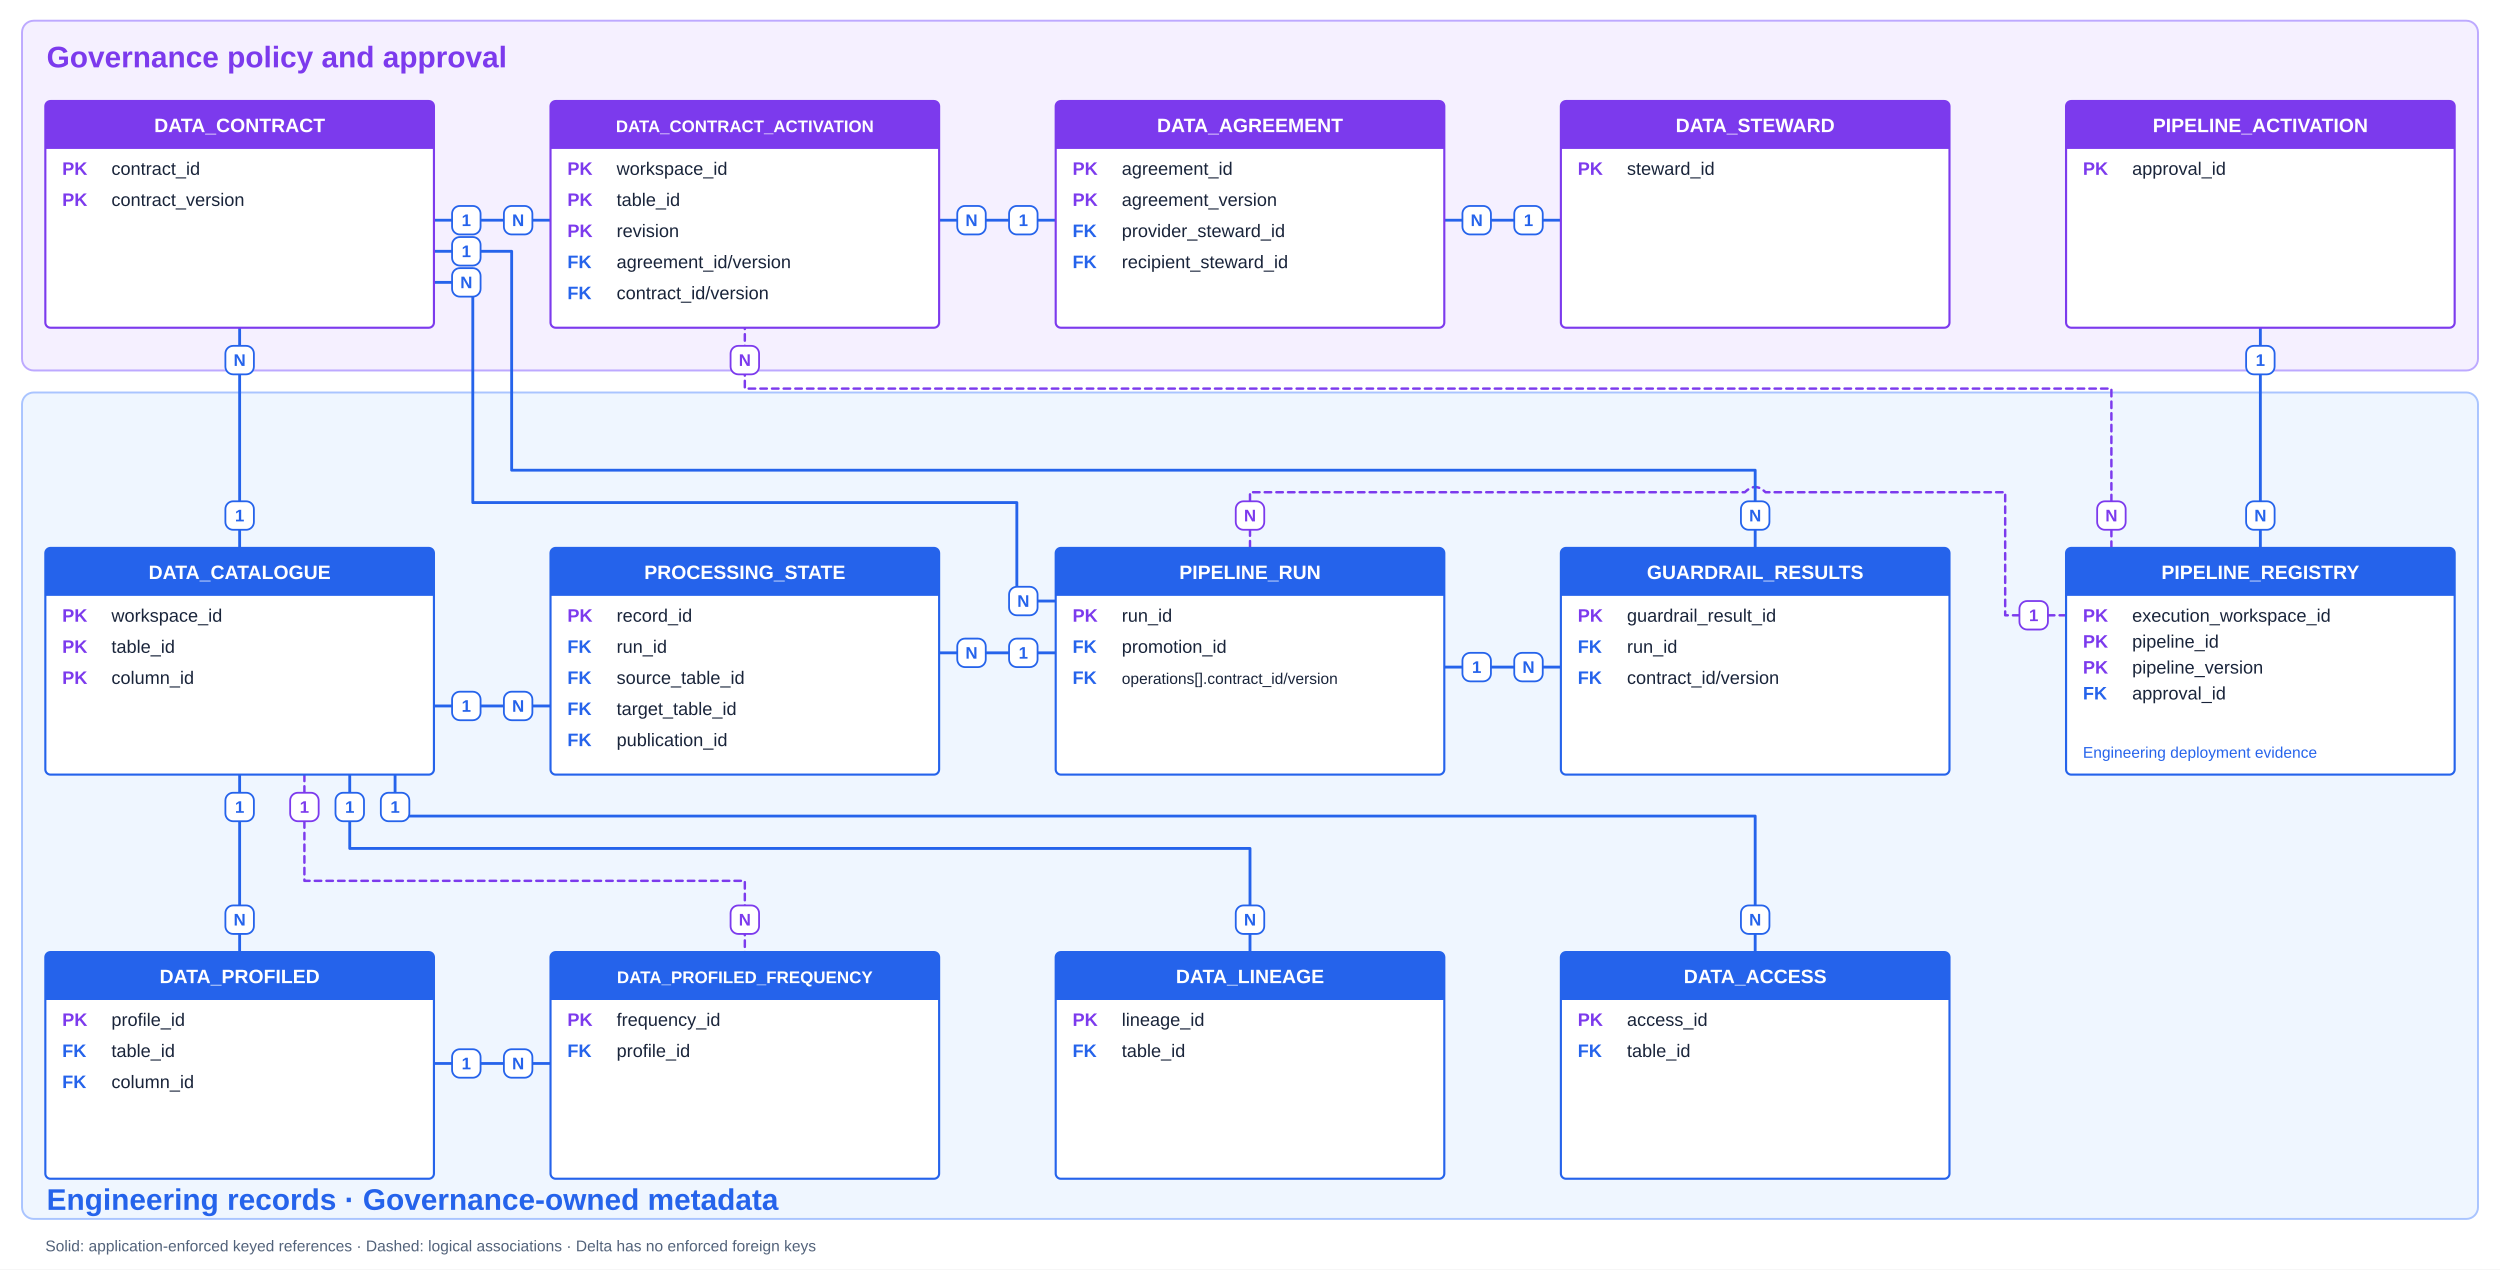
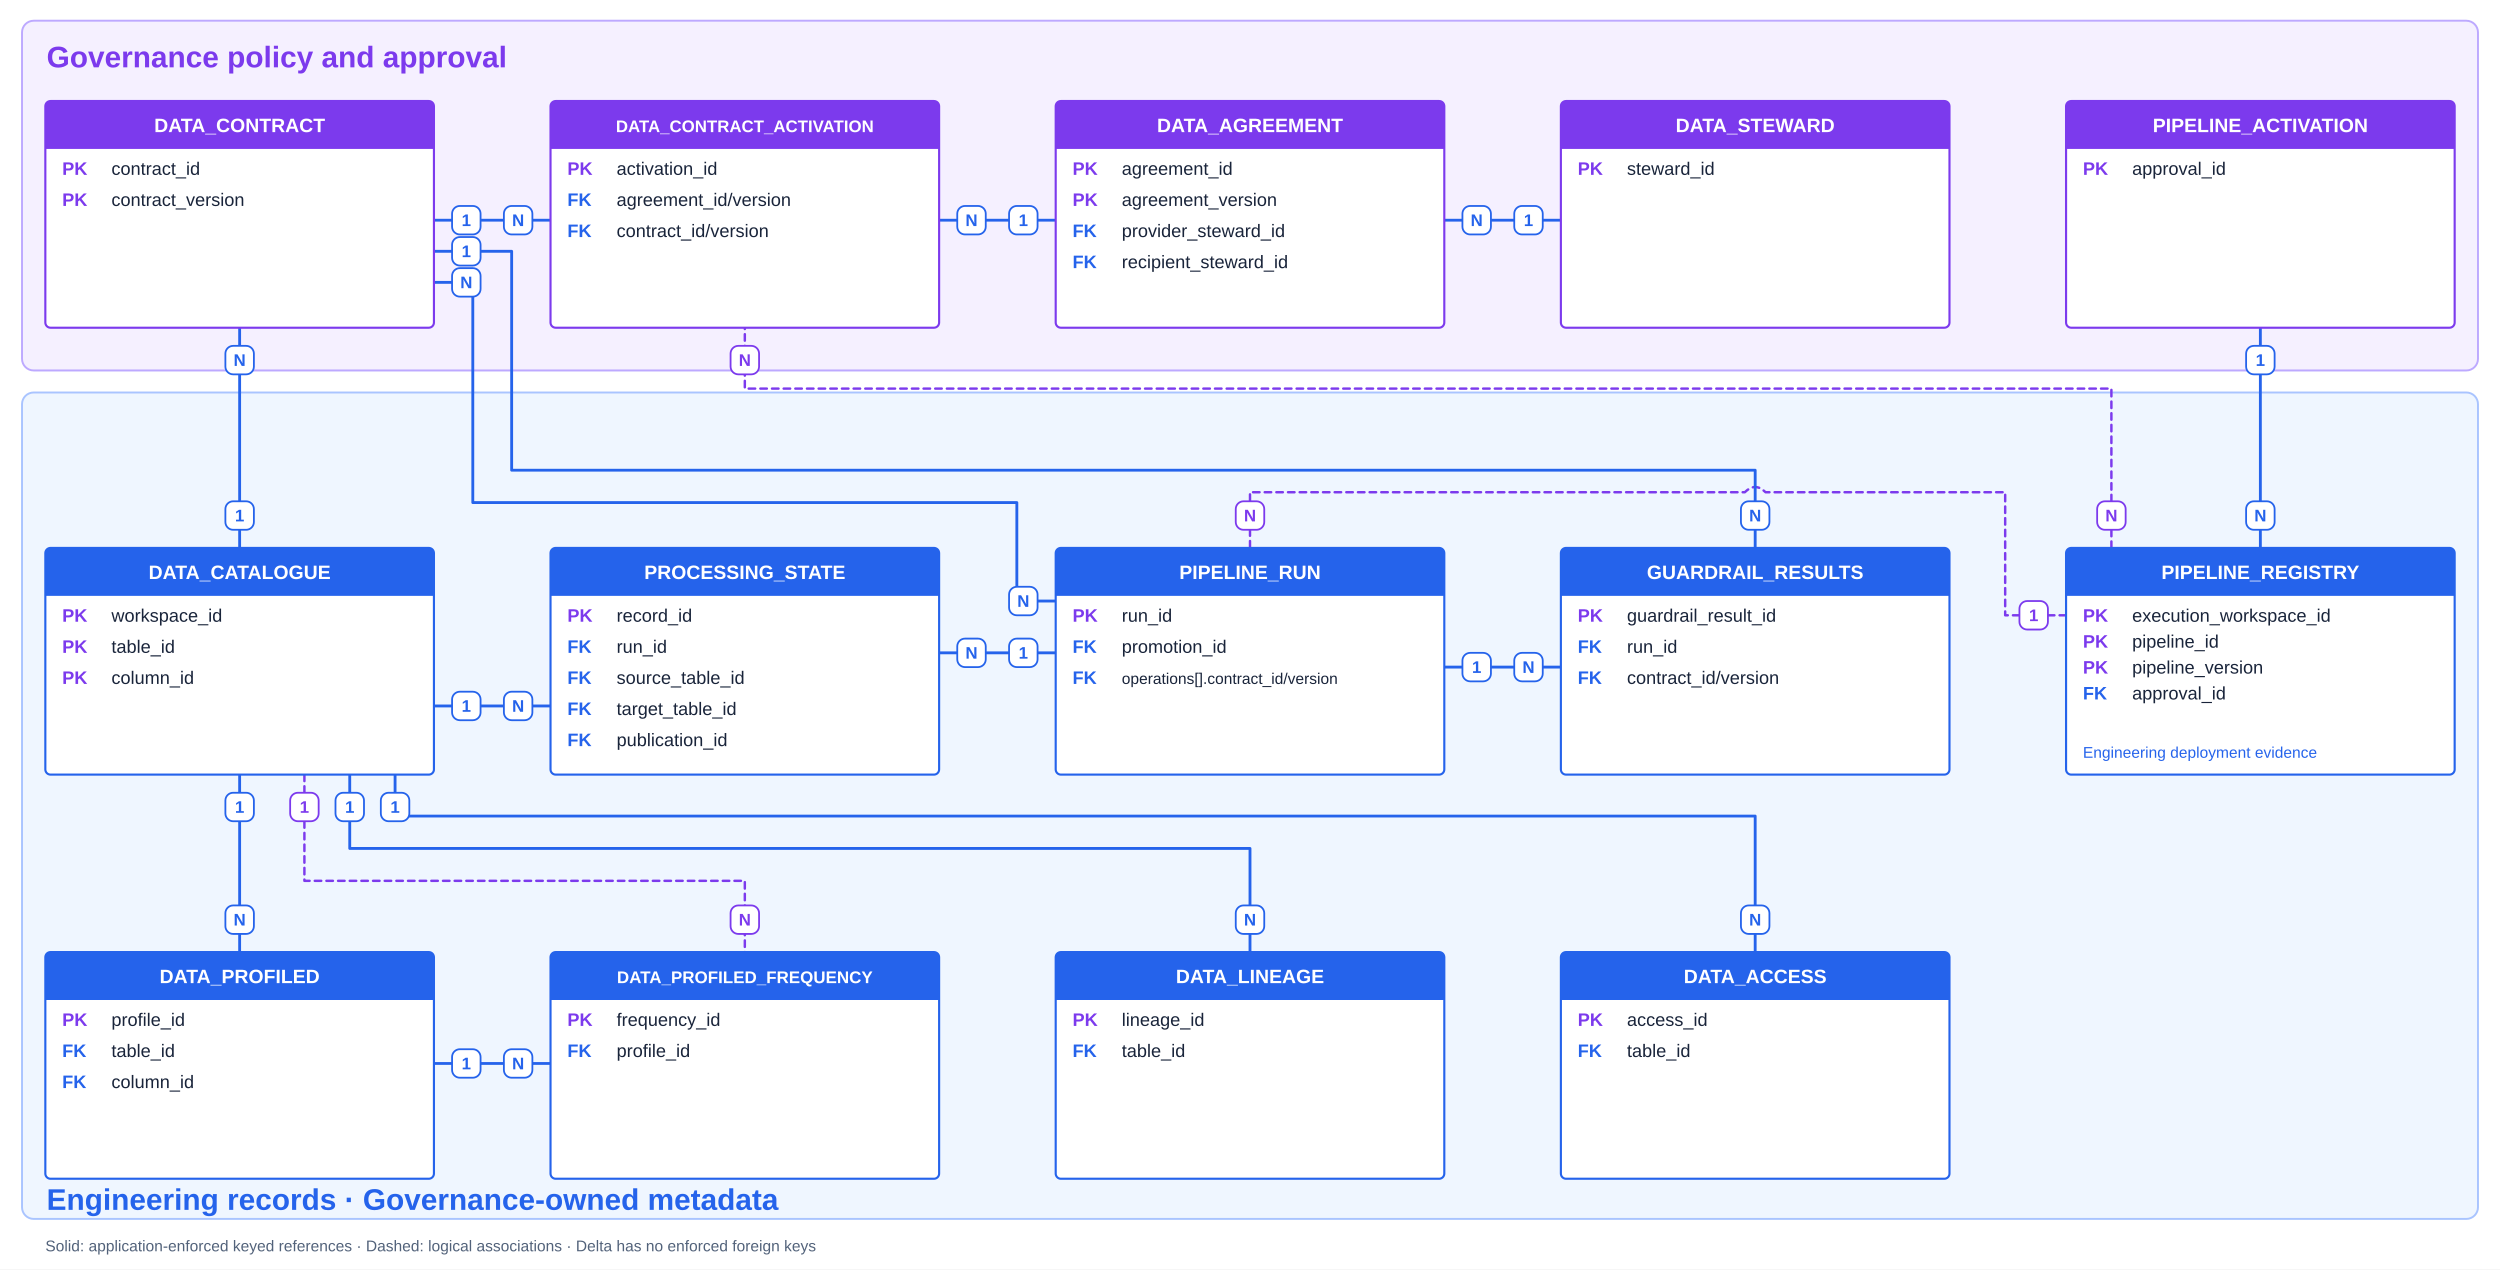
<svg xmlns="http://www.w3.org/2000/svg" xmlns:xlink="http://www.w3.org/1999/xlink" width="1930" height="980" viewBox="0 0 1930 980" role="img" aria-label="FabricOps metadata relationship diagram">
  <rect width="1930" height="980" fill="#FFFFFF" />
  <rect x="17" y="16" width="1896" height="270" rx="9" fill="#F5F0FF" stroke="#BDA9FF" stroke-width="1.5" />
  <rect x="17" y="303" width="1896" height="638" rx="9" fill="#EFF6FF" stroke="#A9C4FF" stroke-width="1.5" />
  <text x="36" y="52" font-size="23" font-family="Segoe UI, Arial, sans-serif" font-weight="700" fill="#7C3AED">Governance policy and approval</text>
  <text x="36" y="934" font-size="23" font-family="Segoe UI, Arial, sans-serif" font-weight="700" fill="#2563EB">Engineering records · Governance-owned metadata</text>
  <g id="metadata-er-relationships" aria-label="Metadata table relationships">
    <g class="metadata-er-relationship" data-from="DATA_STEWARD" data-to="DATA_AGREEMENT" data-cardinality="1-N" data-kind="physical">
      <path d="M1205 170H1115" fill="none" stroke="#2563EB" stroke-width="2.2" stroke-linecap="round" stroke-linejoin="round" />
      <rect x="1169" y="159" width="22" height="22" rx="6" fill="#FFFFFF" stroke="#2563EB" stroke-width="1.4" />
      <text x="1180" y="174.5" text-anchor="middle" font-size="13" font-weight="700" font-family="Segoe UI, Arial, sans-serif" fill="#2563EB">1</text>
      <rect x="1129" y="159" width="22" height="22" rx="6" fill="#FFFFFF" stroke="#2563EB" stroke-width="1.4" />
      <text x="1140" y="174.5" text-anchor="middle" font-size="13" font-weight="700" font-family="Segoe UI, Arial, sans-serif" fill="#2563EB">N</text>
    </g>
    <g class="metadata-er-relationship" data-from="DATA_AGREEMENT" data-to="DATA_CONTRACT_ACTIVATION" data-cardinality="1-N" data-kind="physical">
      <path d="M815 170H725" fill="none" stroke="#2563EB" stroke-width="2.2" stroke-linecap="round" stroke-linejoin="round" />
      <rect x="779" y="159" width="22" height="22" rx="6" fill="#FFFFFF" stroke="#2563EB" stroke-width="1.4" />
      <text x="790" y="174.5" text-anchor="middle" font-size="13" font-weight="700" font-family="Segoe UI, Arial, sans-serif" fill="#2563EB">1</text>
      <rect x="739" y="159" width="22" height="22" rx="6" fill="#FFFFFF" stroke="#2563EB" stroke-width="1.4" />
      <text x="750" y="174.5" text-anchor="middle" font-size="13" font-weight="700" font-family="Segoe UI, Arial, sans-serif" fill="#2563EB">N</text>
    </g>
    <g class="metadata-er-relationship" data-from="PIPELINE_ACTIVATION" data-to="PIPELINE_REGISTRY" data-cardinality="1-N" data-kind="physical">
      <path d="M1745 253V423" fill="none" stroke="#2563EB" stroke-width="2.2" stroke-linecap="round" stroke-linejoin="round" />
      <rect x="1734" y="267" width="22" height="22" rx="6" fill="#FFFFFF" stroke="#2563EB" stroke-width="1.4" />
      <text x="1745" y="282.5" text-anchor="middle" font-size="13" font-weight="700" font-family="Segoe UI, Arial, sans-serif" fill="#2563EB">1</text>
      <rect x="1734" y="387" width="22" height="22" rx="6" fill="#FFFFFF" stroke="#2563EB" stroke-width="1.4" />
      <text x="1745" y="402.5" text-anchor="middle" font-size="13" font-weight="700" font-family="Segoe UI, Arial, sans-serif" fill="#2563EB">N</text>
    </g>
    <g class="metadata-er-relationship" data-from="PIPELINE_REGISTRY" data-to="DATA_CONTRACT_ACTIVATION" data-cardinality="N-N" data-kind="logical">
      <path d="M1630 423V300H575V253" fill="none" stroke="#7C3AED" stroke-width="1.9" stroke-linecap="round" stroke-linejoin="round" stroke-dasharray="5 4" />
      <rect x="1619" y="387" width="22" height="22" rx="6" fill="#FFFFFF" stroke="#7C3AED" stroke-width="1.4" />
      <text x="1630" y="402.5" text-anchor="middle" font-size="13" font-weight="700" font-family="Segoe UI, Arial, sans-serif" fill="#7C3AED">N</text>
      <rect x="564" y="267" width="22" height="22" rx="6" fill="#FFFFFF" stroke="#7C3AED" stroke-width="1.4" />
      <text x="575" y="282.5" text-anchor="middle" font-size="13" font-weight="700" font-family="Segoe UI, Arial, sans-serif" fill="#7C3AED">N</text>
    </g>
    <g class="metadata-er-relationship" data-from="DATA_CONTRACT_ACTIVATION" data-to="DATA_CONTRACT" data-cardinality="N-1" data-kind="physical">
      <path d="M425 170H335" fill="none" stroke="#2563EB" stroke-width="2.2" stroke-linecap="round" stroke-linejoin="round" />
      <rect x="389" y="159" width="22" height="22" rx="6" fill="#FFFFFF" stroke="#2563EB" stroke-width="1.4" />
      <text x="400" y="174.5" text-anchor="middle" font-size="13" font-weight="700" font-family="Segoe UI, Arial, sans-serif" fill="#2563EB">N</text>
      <rect x="349" y="159" width="22" height="22" rx="6" fill="#FFFFFF" stroke="#2563EB" stroke-width="1.4" />
      <text x="360" y="174.5" text-anchor="middle" font-size="13" font-weight="700" font-family="Segoe UI, Arial, sans-serif" fill="#2563EB">1</text>
    </g>
    <g class="metadata-er-relationship" data-from="PIPELINE_RUN" data-to="DATA_CONTRACT" data-cardinality="N-N" data-kind="nested">
      <path d="M815 464H785V388H365V218H335" fill="none" stroke="#2563EB" stroke-width="2.2" stroke-linecap="round" stroke-linejoin="round" />
      <rect x="779" y="453" width="22" height="22" rx="6" fill="#FFFFFF" stroke="#2563EB" stroke-width="1.4" />
      <text x="790" y="468.5" text-anchor="middle" font-size="13" font-weight="700" font-family="Segoe UI, Arial, sans-serif" fill="#2563EB">N</text>
      <rect x="349" y="207" width="22" height="22" rx="6" fill="#FFFFFF" stroke="#2563EB" stroke-width="1.4" />
      <text x="360" y="222.5" text-anchor="middle" font-size="13" font-weight="700" font-family="Segoe UI, Arial, sans-serif" fill="#2563EB">N</text>
    </g>
    <g class="metadata-er-relationship" data-from="PIPELINE_REGISTRY" data-to="PIPELINE_RUN" data-cardinality="1-N" data-kind="logical">
      <path d="M1595 475H1548V380H1363Q1355 372 1347 380H965V423" fill="none" stroke="#7C3AED" stroke-width="1.9" stroke-linecap="round" stroke-linejoin="round" stroke-dasharray="5 4" />
      <rect x="1559" y="464" width="22" height="22" rx="6" fill="#FFFFFF" stroke="#7C3AED" stroke-width="1.4" />
      <text x="1570" y="479.5" text-anchor="middle" font-size="13" font-weight="700" font-family="Segoe UI, Arial, sans-serif" fill="#7C3AED">1</text>
      <rect x="954" y="387" width="22" height="22" rx="6" fill="#FFFFFF" stroke="#7C3AED" stroke-width="1.4" />
      <text x="965" y="402.5" text-anchor="middle" font-size="13" font-weight="700" font-family="Segoe UI, Arial, sans-serif" fill="#7C3AED">N</text>
    </g>
    <g class="metadata-er-relationship" data-from="DATA_CATALOGUE" data-to="DATA_CONTRACT" data-cardinality="1-N" data-kind="physical">
      <path d="M185 423V253" fill="none" stroke="#2563EB" stroke-width="2.2" stroke-linecap="round" stroke-linejoin="round" />
      <rect x="174" y="387" width="22" height="22" rx="6" fill="#FFFFFF" stroke="#2563EB" stroke-width="1.4" />
      <text x="185" y="402.5" text-anchor="middle" font-size="13" font-weight="700" font-family="Segoe UI, Arial, sans-serif" fill="#2563EB">1</text>
      <rect x="174" y="267" width="22" height="22" rx="6" fill="#FFFFFF" stroke="#2563EB" stroke-width="1.4" />
      <text x="185" y="282.5" text-anchor="middle" font-size="13" font-weight="700" font-family="Segoe UI, Arial, sans-serif" fill="#2563EB">N</text>
    </g>
    <g class="metadata-er-relationship" data-from="PIPELINE_RUN" data-to="GUARDRAIL_RESULTS" data-cardinality="1-N" data-kind="physical">
      <path d="M1115 515H1205" fill="none" stroke="#2563EB" stroke-width="2.2" stroke-linecap="round" stroke-linejoin="round" />
      <rect x="1129" y="504" width="22" height="22" rx="6" fill="#FFFFFF" stroke="#2563EB" stroke-width="1.4" />
      <text x="1140" y="519.5" text-anchor="middle" font-size="13" font-weight="700" font-family="Segoe UI, Arial, sans-serif" fill="#2563EB">1</text>
      <rect x="1169" y="504" width="22" height="22" rx="6" fill="#FFFFFF" stroke="#2563EB" stroke-width="1.4" />
      <text x="1180" y="519.5" text-anchor="middle" font-size="13" font-weight="700" font-family="Segoe UI, Arial, sans-serif" fill="#2563EB">N</text>
    </g>
    <g class="metadata-er-relationship" data-from="PIPELINE_RUN" data-to="PROCESSING_STATE" data-cardinality="1-N" data-kind="physical">
      <path d="M815 504H725" fill="none" stroke="#2563EB" stroke-width="2.2" stroke-linecap="round" stroke-linejoin="round" />
      <rect x="779" y="493" width="22" height="22" rx="6" fill="#FFFFFF" stroke="#2563EB" stroke-width="1.4" />
      <text x="790" y="508.5" text-anchor="middle" font-size="13" font-weight="700" font-family="Segoe UI, Arial, sans-serif" fill="#2563EB">1</text>
      <rect x="739" y="493" width="22" height="22" rx="6" fill="#FFFFFF" stroke="#2563EB" stroke-width="1.4" />
      <text x="750" y="508.5" text-anchor="middle" font-size="13" font-weight="700" font-family="Segoe UI, Arial, sans-serif" fill="#2563EB">N</text>
    </g>
    <g class="metadata-er-relationship" data-from="DATA_CATALOGUE" data-to="PROCESSING_STATE" data-cardinality="1-N" data-kind="physical">
      <path d="M335 545H425" fill="none" stroke="#2563EB" stroke-width="2.2" stroke-linecap="round" stroke-linejoin="round" />
      <rect x="349" y="534" width="22" height="22" rx="6" fill="#FFFFFF" stroke="#2563EB" stroke-width="1.4" />
      <text x="360" y="549.5" text-anchor="middle" font-size="13" font-weight="700" font-family="Segoe UI, Arial, sans-serif" fill="#2563EB">1</text>
      <rect x="389" y="534" width="22" height="22" rx="6" fill="#FFFFFF" stroke="#2563EB" stroke-width="1.4" />
      <text x="400" y="549.5" text-anchor="middle" font-size="13" font-weight="700" font-family="Segoe UI, Arial, sans-serif" fill="#2563EB">N</text>
    </g>
    <g class="metadata-er-relationship" data-from="DATA_CATALOGUE" data-to="DATA_PROFILED" data-cardinality="1-N" data-kind="physical">
      <path d="M185 598V735" fill="none" stroke="#2563EB" stroke-width="2.2" stroke-linecap="round" stroke-linejoin="round" />
      <rect x="174" y="612" width="22" height="22" rx="6" fill="#FFFFFF" stroke="#2563EB" stroke-width="1.4" />
      <text x="185" y="627.5" text-anchor="middle" font-size="13" font-weight="700" font-family="Segoe UI, Arial, sans-serif" fill="#2563EB">1</text>
      <rect x="174" y="699" width="22" height="22" rx="6" fill="#FFFFFF" stroke="#2563EB" stroke-width="1.4" />
      <text x="185" y="714.5" text-anchor="middle" font-size="13" font-weight="700" font-family="Segoe UI, Arial, sans-serif" fill="#2563EB">N</text>
    </g>
    <g class="metadata-er-relationship" data-from="DATA_CATALOGUE" data-to="DATA_PROFILED_FREQUENCY" data-cardinality="1-N" data-kind="logical">
      <path d="M235 598V680H575V735" fill="none" stroke="#7C3AED" stroke-width="1.9" stroke-linecap="round" stroke-linejoin="round" stroke-dasharray="5 4" />
      <rect x="224" y="612" width="22" height="22" rx="6" fill="#FFFFFF" stroke="#7C3AED" stroke-width="1.4" />
      <text x="235" y="627.5" text-anchor="middle" font-size="13" font-weight="700" font-family="Segoe UI, Arial, sans-serif" fill="#7C3AED">1</text>
      <rect x="564" y="699" width="22" height="22" rx="6" fill="#FFFFFF" stroke="#7C3AED" stroke-width="1.4" />
      <text x="575" y="714.5" text-anchor="middle" font-size="13" font-weight="700" font-family="Segoe UI, Arial, sans-serif" fill="#7C3AED">N</text>
    </g>
    <g class="metadata-er-relationship" data-from="DATA_CATALOGUE" data-to="DATA_LINEAGE" data-cardinality="1-N" data-kind="physical">
      <path d="M270 598V655H965V735" fill="none" stroke="#2563EB" stroke-width="2.2" stroke-linecap="round" stroke-linejoin="round" />
      <rect x="259" y="612" width="22" height="22" rx="6" fill="#FFFFFF" stroke="#2563EB" stroke-width="1.4" />
      <text x="270" y="627.5" text-anchor="middle" font-size="13" font-weight="700" font-family="Segoe UI, Arial, sans-serif" fill="#2563EB">1</text>
      <rect x="954" y="699" width="22" height="22" rx="6" fill="#FFFFFF" stroke="#2563EB" stroke-width="1.4" />
      <text x="965" y="714.5" text-anchor="middle" font-size="13" font-weight="700" font-family="Segoe UI, Arial, sans-serif" fill="#2563EB">N</text>
    </g>
    <g class="metadata-er-relationship" data-from="DATA_CATALOGUE" data-to="DATA_ACCESS" data-cardinality="1-N" data-kind="physical">
      <path d="M305 598V630H1355V735" fill="none" stroke="#2563EB" stroke-width="2.2" stroke-linecap="round" stroke-linejoin="round" />
      <rect x="294" y="612" width="22" height="22" rx="6" fill="#FFFFFF" stroke="#2563EB" stroke-width="1.4" />
      <text x="305" y="627.5" text-anchor="middle" font-size="13" font-weight="700" font-family="Segoe UI, Arial, sans-serif" fill="#2563EB">1</text>
      <rect x="1344" y="699" width="22" height="22" rx="6" fill="#FFFFFF" stroke="#2563EB" stroke-width="1.4" />
      <text x="1355" y="714.5" text-anchor="middle" font-size="13" font-weight="700" font-family="Segoe UI, Arial, sans-serif" fill="#2563EB">N</text>
    </g>
    <g class="metadata-er-relationship" data-from="DATA_PROFILED" data-to="DATA_PROFILED_FREQUENCY" data-cardinality="1-N" data-kind="physical">
      <path d="M335 821H425" fill="none" stroke="#2563EB" stroke-width="2.2" stroke-linecap="round" stroke-linejoin="round" />
      <rect x="349" y="810" width="22" height="22" rx="6" fill="#FFFFFF" stroke="#2563EB" stroke-width="1.4" />
      <text x="360" y="825.5" text-anchor="middle" font-size="13" font-weight="700" font-family="Segoe UI, Arial, sans-serif" fill="#2563EB">1</text>
      <rect x="389" y="810" width="22" height="22" rx="6" fill="#FFFFFF" stroke="#2563EB" stroke-width="1.4" />
      <text x="400" y="825.5" text-anchor="middle" font-size="13" font-weight="700" font-family="Segoe UI, Arial, sans-serif" fill="#2563EB">N</text>
    </g>
    <g class="metadata-er-relationship" data-from="DATA_CONTRACT" data-to="GUARDRAIL_RESULTS" data-cardinality="1-N" data-kind="physical">
      <path d="M335 194H395V363H1355V423" fill="none" stroke="#2563EB" stroke-width="2.2" stroke-linecap="round" stroke-linejoin="round" />
      <rect x="349" y="183" width="22" height="22" rx="6" fill="#FFFFFF" stroke="#2563EB" stroke-width="1.4" />
      <text x="360" y="198.5" text-anchor="middle" font-size="13" font-weight="700" font-family="Segoe UI, Arial, sans-serif" fill="#2563EB">1</text>
      <rect x="1344" y="387" width="22" height="22" rx="6" fill="#FFFFFF" stroke="#2563EB" stroke-width="1.4" />
      <text x="1355" y="402.5" text-anchor="middle" font-size="13" font-weight="700" font-family="Segoe UI, Arial, sans-serif" fill="#2563EB">N</text>
    </g>
  </g>
  <a xlink:href="https://voycepeh.github.io/FabricOps-Starter-Kit/reference/metadata/metadata_data_steward/" target="_blank">
    <rect x="1205" y="78" width="300" height="175" rx="4" fill="white" stroke="#7C3AED" stroke-width="1.65" />
    <path d="M1209 78H1501Q1505 78 1505 82V115H1205V82Q1205 78 1209 78Z" fill="#7C3AED" />
    <text x="1355" y="102" text-anchor="middle" font-size="15" font-weight="700" font-family="Segoe UI, Arial, sans-serif" fill="white">DATA_STEWARD</text>
    <text x="1218" y="135" fill="#7C3AED" font-weight="700" font-size="14" font-family="Segoe UI, Arial, sans-serif">PK</text>
    <text x="1256" y="135" fill="#19243A" font-size="14" font-family="Segoe UI, Arial, sans-serif">steward_id</text>
  </a>
  <a xlink:href="https://voycepeh.github.io/FabricOps-Starter-Kit/reference/metadata/metadata_data_agreement/" target="_blank">
    <rect x="815" y="78" width="300" height="175" rx="4" fill="white" stroke="#7C3AED" stroke-width="1.65" />
    <path d="M819 78H1111Q1115 78 1115 82V115H815V82Q815 78 819 78Z" fill="#7C3AED" />
    <text x="965" y="102" text-anchor="middle" font-size="15" font-weight="700" font-family="Segoe UI, Arial, sans-serif" fill="white">DATA_AGREEMENT</text>
    <text x="828" y="135" fill="#7C3AED" font-weight="700" font-size="14" font-family="Segoe UI, Arial, sans-serif">PK</text>
    <text x="866" y="135" fill="#19243A" font-size="14" font-family="Segoe UI, Arial, sans-serif">agreement_id</text>
    <text x="828" y="159" fill="#7C3AED" font-weight="700" font-size="14" font-family="Segoe UI, Arial, sans-serif">PK</text>
    <text x="866" y="159" fill="#19243A" font-size="14" font-family="Segoe UI, Arial, sans-serif">agreement_version</text>
    <text x="828" y="183" fill="#2563EB" font-weight="700" font-size="14" font-family="Segoe UI, Arial, sans-serif">FK</text>
    <text x="866" y="183" fill="#19243A" font-size="14" font-family="Segoe UI, Arial, sans-serif">provider_steward_id</text>
    <text x="828" y="207" fill="#2563EB" font-weight="700" font-size="14" font-family="Segoe UI, Arial, sans-serif">FK</text>
    <text x="866" y="207" fill="#19243A" font-size="14" font-family="Segoe UI, Arial, sans-serif">recipient_steward_id</text>
  </a>
  <a xlink:href="https://voycepeh.github.io/FabricOps-Starter-Kit/reference/metadata/metadata_data_contract_activation/" target="_blank">
    <rect x="425" y="78" width="300" height="175" rx="4" fill="white" stroke="#7C3AED" stroke-width="1.65" />
    <path d="M429 78H721Q725 78 725 82V115H425V82Q425 78 429 78Z" fill="#7C3AED" />
    <text x="575" y="102" text-anchor="middle" font-size="13" font-weight="700" font-family="Segoe UI, Arial, sans-serif" fill="white">DATA_CONTRACT_ACTIVATION</text>
    <text x="438" y="135" fill="#7C3AED" font-weight="700" font-size="14" font-family="Segoe UI, Arial, sans-serif">PK</text>
-     <text x="476" y="135" fill="#19243A" font-size="14" font-family="Segoe UI, Arial, sans-serif">workspace_id</text>
-     <text x="438" y="159" fill="#7C3AED" font-weight="700" font-size="14" font-family="Segoe UI, Arial, sans-serif">PK</text>
-     <text x="476" y="159" fill="#19243A" font-size="14" font-family="Segoe UI, Arial, sans-serif">table_id</text>
-     <text x="438" y="183" fill="#7C3AED" font-weight="700" font-size="14" font-family="Segoe UI, Arial, sans-serif">PK</text>
-     <text x="476" y="183" fill="#19243A" font-size="14" font-family="Segoe UI, Arial, sans-serif">revision</text>
-     <text x="438" y="207" fill="#2563EB" font-weight="700" font-size="14" font-family="Segoe UI, Arial, sans-serif">FK</text>
-     <text x="476" y="207" fill="#19243A" font-size="14" font-family="Segoe UI, Arial, sans-serif">agreement_id/version</text>
-     <text x="438" y="231" fill="#2563EB" font-weight="700" font-size="14" font-family="Segoe UI, Arial, sans-serif">FK</text>
-     <text x="476" y="231" fill="#19243A" font-size="14" font-family="Segoe UI, Arial, sans-serif">contract_id/version</text>
+     <text x="476" y="135" fill="#19243A" font-size="14" font-family="Segoe UI, Arial, sans-serif">activation_id</text>
+     <text x="438" y="159" fill="#2563EB" font-weight="700" font-size="14" font-family="Segoe UI, Arial, sans-serif">FK</text>
+     <text x="476" y="159" fill="#19243A" font-size="14" font-family="Segoe UI, Arial, sans-serif">agreement_id/version</text>
+     <text x="438" y="183" fill="#2563EB" font-weight="700" font-size="14" font-family="Segoe UI, Arial, sans-serif">FK</text>
+     <text x="476" y="183" fill="#19243A" font-size="14" font-family="Segoe UI, Arial, sans-serif">contract_id/version</text>
  </a>
  <a xlink:href="https://voycepeh.github.io/FabricOps-Starter-Kit/reference/metadata/metadata_data_contract/" target="_blank">
    <rect x="35" y="78" width="300" height="175" rx="4" fill="white" stroke="#7C3AED" stroke-width="1.65" />
    <path d="M39 78H331Q335 78 335 82V115H35V82Q35 78 39 78Z" fill="#7C3AED" />
    <text x="185" y="102" text-anchor="middle" font-size="15" font-weight="700" font-family="Segoe UI, Arial, sans-serif" fill="white">DATA_CONTRACT</text>
    <text x="48" y="135" fill="#7C3AED" font-weight="700" font-size="14" font-family="Segoe UI, Arial, sans-serif">PK</text>
    <text x="86" y="135" fill="#19243A" font-size="14" font-family="Segoe UI, Arial, sans-serif">contract_id</text>
    <text x="48" y="159" fill="#7C3AED" font-weight="700" font-size="14" font-family="Segoe UI, Arial, sans-serif">PK</text>
    <text x="86" y="159" fill="#19243A" font-size="14" font-family="Segoe UI, Arial, sans-serif">contract_version</text>
  </a>
  <a xlink:href="https://voycepeh.github.io/FabricOps-Starter-Kit/reference/metadata/metadata_guardrail_results/" target="_blank">
    <rect x="1205" y="423" width="300" height="175" rx="4" fill="white" stroke="#2563EB" stroke-width="1.65" />
    <path d="M1209 423H1501Q1505 423 1505 427V460H1205V427Q1205 423 1209 423Z" fill="#2563EB" />
    <text x="1355" y="447" text-anchor="middle" font-size="15" font-weight="700" font-family="Segoe UI, Arial, sans-serif" fill="white">GUARDRAIL_RESULTS</text>
    <text x="1218" y="480" fill="#7C3AED" font-weight="700" font-size="14" font-family="Segoe UI, Arial, sans-serif">PK</text>
    <text x="1256" y="480" fill="#19243A" font-size="14" font-family="Segoe UI, Arial, sans-serif">guardrail_result_id</text>
    <text x="1218" y="504" fill="#2563EB" font-weight="700" font-size="14" font-family="Segoe UI, Arial, sans-serif">FK</text>
    <text x="1256" y="504" fill="#19243A" font-size="14" font-family="Segoe UI, Arial, sans-serif">run_id</text>
    <text x="1218" y="528" fill="#2563EB" font-weight="700" font-size="14" font-family="Segoe UI, Arial, sans-serif">FK</text>
    <text x="1256" y="528" fill="#19243A" font-size="14" font-family="Segoe UI, Arial, sans-serif">contract_id/version</text>
  </a>
  <a xlink:href="https://voycepeh.github.io/FabricOps-Starter-Kit/reference/metadata/metadata_pipeline_run/" target="_blank">
    <rect x="815" y="423" width="300" height="175" rx="4" fill="white" stroke="#2563EB" stroke-width="1.65" />
    <path d="M819 423H1111Q1115 423 1115 427V460H815V427Q815 423 819 423Z" fill="#2563EB" />
    <text x="965" y="447" text-anchor="middle" font-size="15" font-weight="700" font-family="Segoe UI, Arial, sans-serif" fill="white">PIPELINE_RUN</text>
    <text x="828" y="480" fill="#7C3AED" font-weight="700" font-size="14" font-family="Segoe UI, Arial, sans-serif">PK</text>
    <text x="866" y="480" fill="#19243A" font-size="14" font-family="Segoe UI, Arial, sans-serif">run_id</text>
    <text x="828" y="504" fill="#2563EB" font-weight="700" font-size="14" font-family="Segoe UI, Arial, sans-serif">FK</text>
    <text x="866" y="504" fill="#19243A" font-size="14" font-family="Segoe UI, Arial, sans-serif">promotion_id</text>
    <text x="828" y="528" fill="#2563EB" font-weight="700" font-size="14" font-family="Segoe UI, Arial, sans-serif">FK</text>
    <text x="866" y="528" fill="#19243A" font-size="12" font-family="Segoe UI, Arial, sans-serif">operations[].contract_id/version</text>
  </a>
  <a xlink:href="https://voycepeh.github.io/FabricOps-Starter-Kit/reference/metadata/metadata_processing_state/" target="_blank">
    <rect x="425" y="423" width="300" height="175" rx="4" fill="white" stroke="#2563EB" stroke-width="1.65" />
    <path d="M429 423H721Q725 423 725 427V460H425V427Q425 423 429 423Z" fill="#2563EB" />
    <text x="575" y="447" text-anchor="middle" font-size="15" font-weight="700" font-family="Segoe UI, Arial, sans-serif" fill="white">PROCESSING_STATE</text>
    <text x="438" y="480" fill="#7C3AED" font-weight="700" font-size="14" font-family="Segoe UI, Arial, sans-serif">PK</text>
    <text x="476" y="480" fill="#19243A" font-size="14" font-family="Segoe UI, Arial, sans-serif">record_id</text>
    <text x="438" y="504" fill="#2563EB" font-weight="700" font-size="14" font-family="Segoe UI, Arial, sans-serif">FK</text>
    <text x="476" y="504" fill="#19243A" font-size="14" font-family="Segoe UI, Arial, sans-serif">run_id</text>
    <text x="438" y="528" fill="#2563EB" font-weight="700" font-size="14" font-family="Segoe UI, Arial, sans-serif">FK</text>
    <text x="476" y="528" fill="#19243A" font-size="14" font-family="Segoe UI, Arial, sans-serif">source_table_id</text>
    <text x="438" y="552" fill="#2563EB" font-weight="700" font-size="14" font-family="Segoe UI, Arial, sans-serif">FK</text>
    <text x="476" y="552" fill="#19243A" font-size="14" font-family="Segoe UI, Arial, sans-serif">target_table_id</text>
    <text x="438" y="576" fill="#2563EB" font-weight="700" font-size="14" font-family="Segoe UI, Arial, sans-serif">FK</text>
    <text x="476" y="576" fill="#19243A" font-size="14" font-family="Segoe UI, Arial, sans-serif">publication_id</text>
  </a>
  <a xlink:href="https://voycepeh.github.io/FabricOps-Starter-Kit/reference/metadata/metadata_data_catalogue/" target="_blank">
    <rect x="35" y="423" width="300" height="175" rx="4" fill="white" stroke="#2563EB" stroke-width="1.65" />
    <path d="M39 423H331Q335 423 335 427V460H35V427Q35 423 39 423Z" fill="#2563EB" />
    <text x="185" y="447" text-anchor="middle" font-size="15" font-weight="700" font-family="Segoe UI, Arial, sans-serif" fill="white">DATA_CATALOGUE</text>
    <text x="48" y="480" fill="#7C3AED" font-weight="700" font-size="14" font-family="Segoe UI, Arial, sans-serif">PK</text>
    <text x="86" y="480" fill="#19243A" font-size="14" font-family="Segoe UI, Arial, sans-serif">workspace_id</text>
    <text x="48" y="504" fill="#7C3AED" font-weight="700" font-size="14" font-family="Segoe UI, Arial, sans-serif">PK</text>
    <text x="86" y="504" fill="#19243A" font-size="14" font-family="Segoe UI, Arial, sans-serif">table_id</text>
    <text x="48" y="528" fill="#7C3AED" font-weight="700" font-size="14" font-family="Segoe UI, Arial, sans-serif">PK</text>
    <text x="86" y="528" fill="#19243A" font-size="14" font-family="Segoe UI, Arial, sans-serif">column_id</text>
  </a>
  <a xlink:href="https://voycepeh.github.io/FabricOps-Starter-Kit/reference/metadata/metadata_data_profiled_frequency/" target="_blank" transform="translate(0 -80)">
    <rect x="425" y="815" width="300" height="175" rx="4" fill="white" stroke="#2563EB" stroke-width="1.65" />
    <path d="M429 815H721Q725 815 725 819V852H425V819Q425 815 429 815Z" fill="#2563EB" />
    <text x="575" y="839" text-anchor="middle" font-size="13.1" font-weight="700" font-family="Segoe UI, Arial, sans-serif" fill="white">DATA_PROFILED_FREQUENCY</text>
    <text x="438" y="872" fill="#7C3AED" font-weight="700" font-size="14" font-family="Segoe UI, Arial, sans-serif">PK</text>
    <text x="476" y="872" fill="#19243A" font-size="14" font-family="Segoe UI, Arial, sans-serif">frequency_id</text>
    <text x="438" y="896" fill="#2563EB" font-weight="700" font-size="14" font-family="Segoe UI, Arial, sans-serif">FK</text>
    <text x="476" y="896" fill="#19243A" font-size="14" font-family="Segoe UI, Arial, sans-serif">profile_id</text>
  </a>
  <a xlink:href="https://voycepeh.github.io/FabricOps-Starter-Kit/reference/metadata/metadata_data_profiled/" target="_blank" transform="translate(0 -80)">
    <rect x="35" y="815" width="300" height="175" rx="4" fill="white" stroke="#2563EB" stroke-width="1.65" />
    <path d="M39 815H331Q335 815 335 819V852H35V819Q35 815 39 815Z" fill="#2563EB" />
    <text x="185" y="839" text-anchor="middle" font-size="15" font-weight="700" font-family="Segoe UI, Arial, sans-serif" fill="white">DATA_PROFILED</text>
    <text x="48" y="872" fill="#7C3AED" font-weight="700" font-size="14" font-family="Segoe UI, Arial, sans-serif">PK</text>
    <text x="86" y="872" fill="#19243A" font-size="14" font-family="Segoe UI, Arial, sans-serif">profile_id</text>
    <text x="48" y="896" fill="#2563EB" font-weight="700" font-size="14" font-family="Segoe UI, Arial, sans-serif">FK</text>
    <text x="86" y="896" fill="#19243A" font-size="14" font-family="Segoe UI, Arial, sans-serif">table_id</text>
    <text x="48" y="920" fill="#2563EB" font-weight="700" font-size="14" font-family="Segoe UI, Arial, sans-serif">FK</text>
    <text x="86" y="920" fill="#19243A" font-size="14" font-family="Segoe UI, Arial, sans-serif">column_id</text>
  </a>
  <a xlink:href="https://voycepeh.github.io/FabricOps-Starter-Kit/reference/metadata/metadata_data_lineage/" target="_blank" transform="translate(0 -80)">
    <rect x="815" y="815" width="300" height="175" rx="4" fill="white" stroke="#2563EB" stroke-width="1.65" />
    <path d="M819 815H1111Q1115 815 1115 819V852H815V819Q815 815 819 815Z" fill="#2563EB" />
    <text x="965" y="839" text-anchor="middle" font-size="15" font-weight="700" font-family="Segoe UI, Arial, sans-serif" fill="white">DATA_LINEAGE</text>
    <text x="828" y="872" fill="#7C3AED" font-weight="700" font-size="14" font-family="Segoe UI, Arial, sans-serif">PK</text>
    <text x="866" y="872" fill="#19243A" font-size="14" font-family="Segoe UI, Arial, sans-serif">lineage_id</text>
    <text x="828" y="896" fill="#2563EB" font-weight="700" font-size="14" font-family="Segoe UI, Arial, sans-serif">FK</text>
    <text x="866" y="896" fill="#19243A" font-size="14" font-family="Segoe UI, Arial, sans-serif">table_id</text>
  </a>
  <a xlink:href="https://voycepeh.github.io/FabricOps-Starter-Kit/reference/metadata/metadata_data_access/" target="_blank" transform="translate(0 -80)">
    <rect x="1205" y="815" width="300" height="175" rx="4" fill="white" stroke="#2563EB" stroke-width="1.65" />
    <path d="M1209 815H1501Q1505 815 1505 819V852H1205V819Q1205 815 1209 815Z" fill="#2563EB" />
    <text x="1355" y="839" text-anchor="middle" font-size="15" font-weight="700" font-family="Segoe UI, Arial, sans-serif" fill="white">DATA_ACCESS</text>
    <text x="1218" y="872" fill="#7C3AED" font-weight="700" font-size="14" font-family="Segoe UI, Arial, sans-serif">PK</text>
    <text x="1256" y="872" fill="#19243A" font-size="14" font-family="Segoe UI, Arial, sans-serif">access_id</text>
    <text x="1218" y="896" fill="#2563EB" font-weight="700" font-size="14" font-family="Segoe UI, Arial, sans-serif">FK</text>
    <text x="1256" y="896" fill="#19243A" font-size="14" font-family="Segoe UI, Arial, sans-serif">table_id</text>
  </a>
  <a xlink:href="https://voycepeh.github.io/FabricOps-Starter-Kit/reference/metadata/metadata_pipeline_activation/" target="_blank">
    <rect x="1595" y="78" width="300" height="175" rx="4" fill="white" stroke="#7C3AED" stroke-width="1.65" />
    <path d="M1599 78H1891Q1895 78 1895 82V115H1595V82Q1595 78 1599 78Z" fill="#7C3AED" />
    <text x="1745" y="102" text-anchor="middle" font-size="15" font-weight="700" font-family="Segoe UI, Arial, sans-serif" fill="white">PIPELINE_ACTIVATION</text>
    <text x="1608" y="135" fill="#7C3AED" font-weight="700" font-size="14" font-family="Segoe UI, Arial, sans-serif">PK</text>
    <text x="1646" y="135" fill="#19243A" font-size="14" font-family="Segoe UI, Arial, sans-serif">approval_id</text>
  </a>
  <a xlink:href="https://voycepeh.github.io/FabricOps-Starter-Kit/reference/metadata/metadata_pipeline_registry/" target="_blank">
    <rect x="1595" y="423" width="300" height="175" rx="4" fill="white" stroke="#2563EB" stroke-width="1.65" />
    <path d="M1599 423H1891Q1895 423 1895 427V460H1595V427Q1595 423 1599 423Z" fill="#2563EB" />
    <text x="1745" y="447" text-anchor="middle" font-size="15" font-weight="700" font-family="Segoe UI, Arial, sans-serif" fill="white">PIPELINE_REGISTRY</text>
    <text x="1608" y="480" fill="#7C3AED" font-weight="700" font-size="14" font-family="Segoe UI, Arial, sans-serif">PK</text>
    <text x="1646" y="480" fill="#19243A" font-size="14" font-family="Segoe UI, Arial, sans-serif">execution_workspace_id</text>
    <text x="1608" y="500" fill="#7C3AED" font-weight="700" font-size="14" font-family="Segoe UI, Arial, sans-serif">PK</text>
    <text x="1646" y="500" fill="#19243A" font-size="14" font-family="Segoe UI, Arial, sans-serif">pipeline_id</text>
    <text x="1608" y="520" fill="#7C3AED" font-weight="700" font-size="14" font-family="Segoe UI, Arial, sans-serif">PK</text>
    <text x="1646" y="520" fill="#19243A" font-size="14" font-family="Segoe UI, Arial, sans-serif">pipeline_version</text>
    <text x="1608" y="540" fill="#2563EB" font-weight="700" font-size="14" font-family="Segoe UI, Arial, sans-serif">FK</text>
    <text x="1646" y="540" fill="#19243A" font-size="14" font-family="Segoe UI, Arial, sans-serif">approval_id</text>
    <text x="1608" y="585" fill="#2563EB" font-size="12" font-family="Segoe UI, Arial, sans-serif">Engineering deployment evidence</text>
  </a>
  <text x="35" y="966" font-size="12" font-family="Segoe UI, Arial, sans-serif" fill="#52627A">Solid: application-enforced keyed references · Dashed: logical associations · Delta has no enforced foreign keys</text>
</svg>
